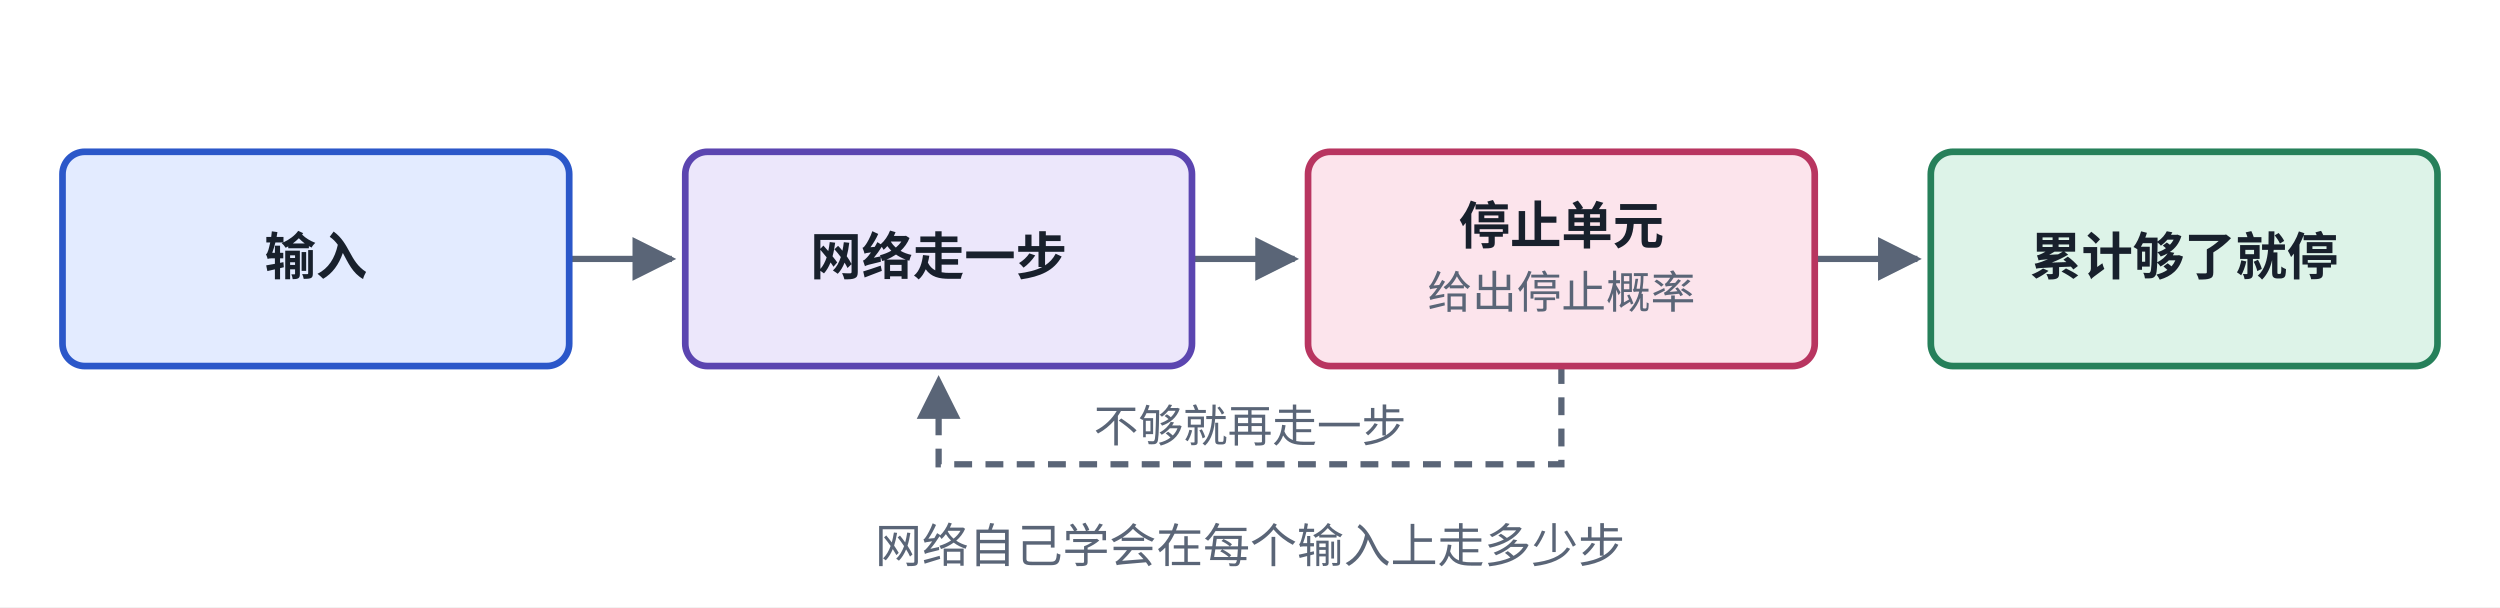
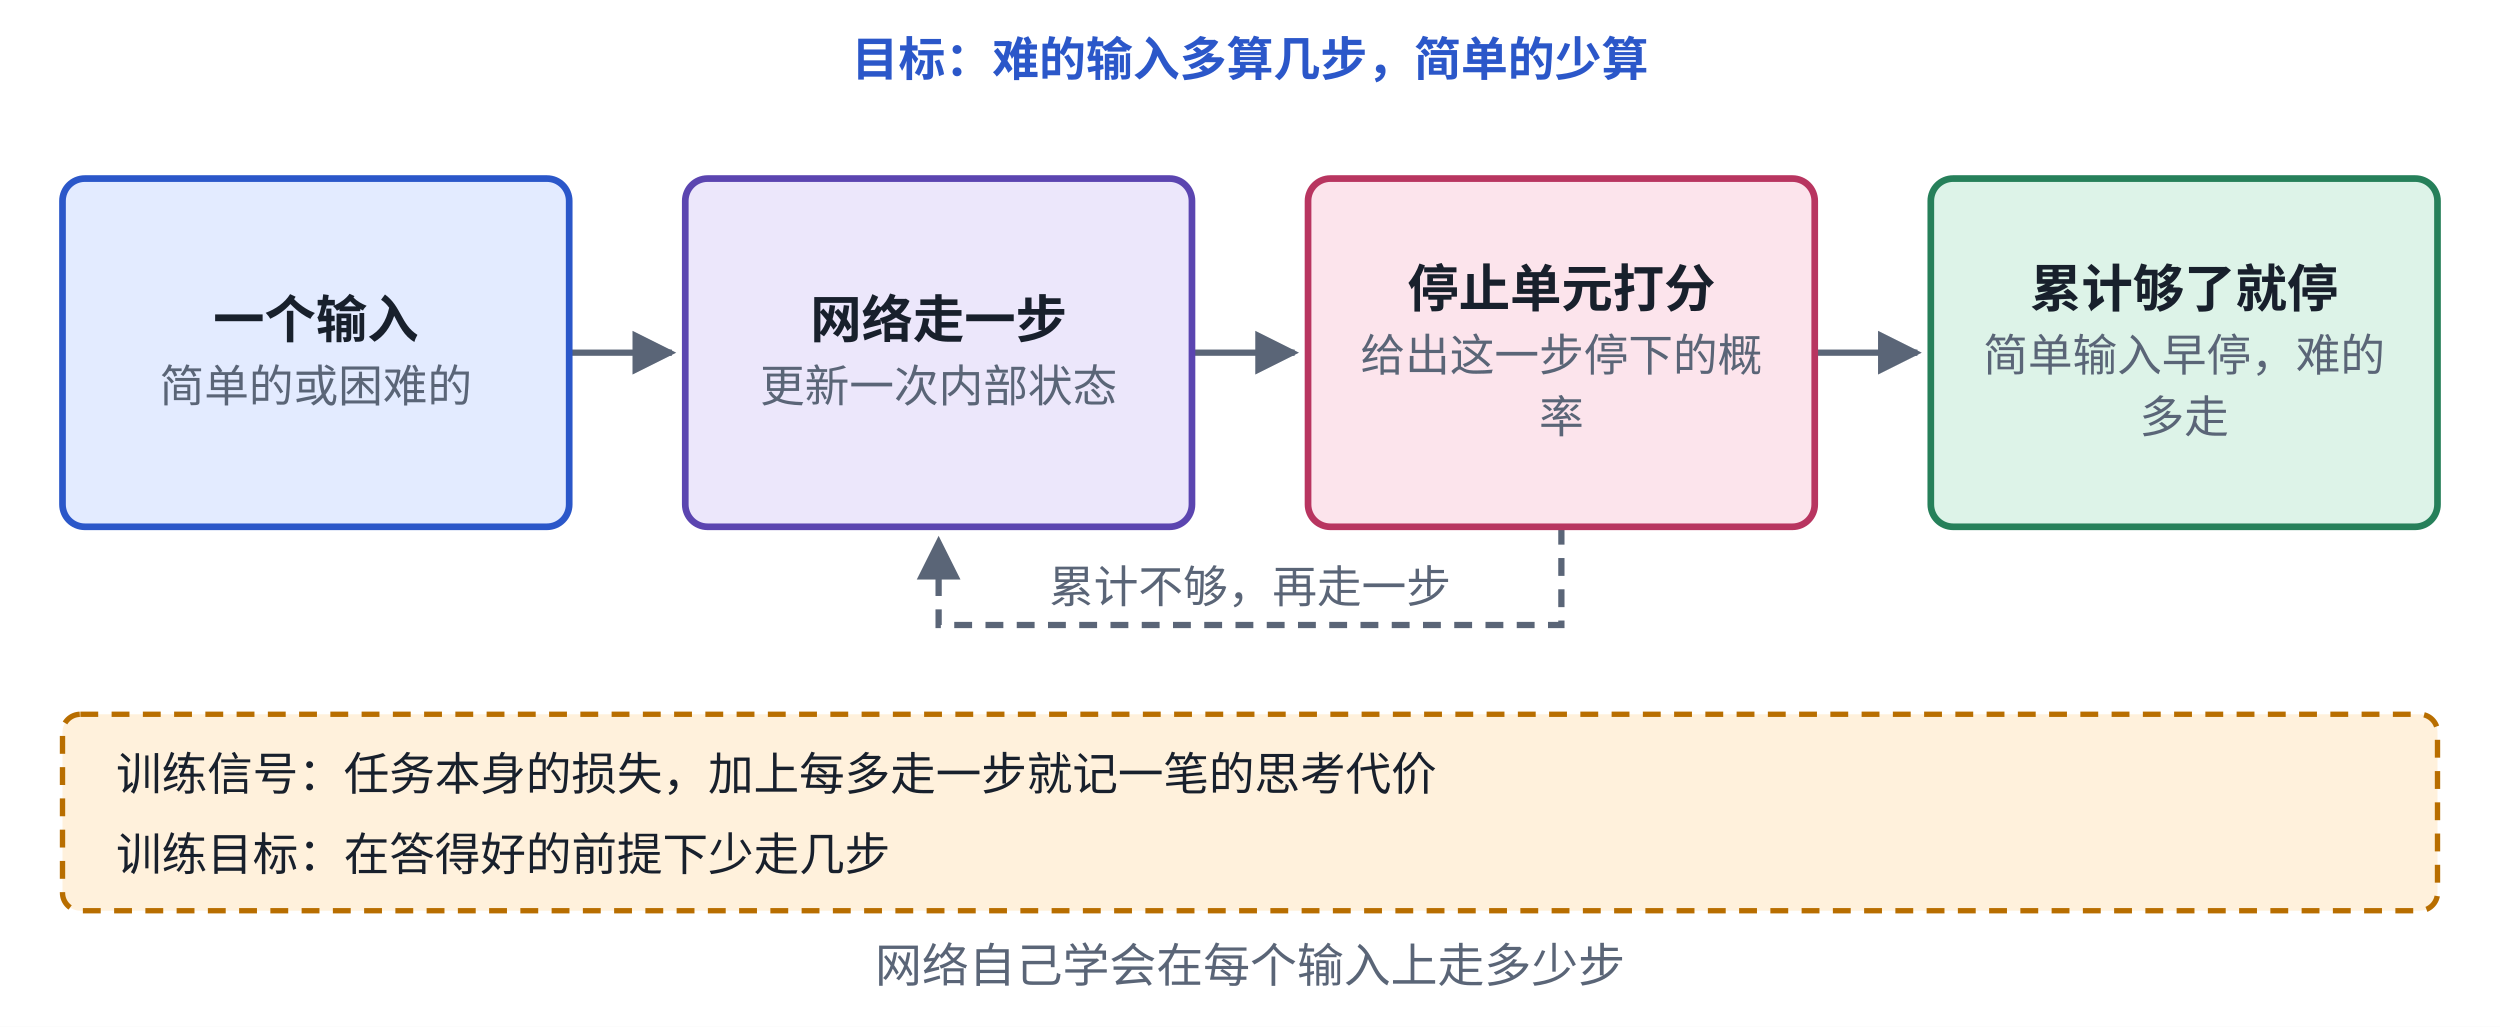
- <svg xmlns="http://www.w3.org/2000/svg" viewBox="0 0 560 136" width="560" height="136" role="img" aria-label="ACT 结构">
+ <svg xmlns="http://www.w3.org/2000/svg" viewBox="0 0 560 230" width="560" height="230" role="img" aria-label="ACT 结构">
  <defs>
    <marker id="ah-carda1" viewBox="0 0 10 10" refX="9" refY="5" markerWidth="7" markerHeight="7" orient="auto-start-reverse">
      <path d="M0,0 L10,5 L0,10 z" fill="#5A6577" />
    </marker>
  </defs>
-   <rect x="0" y="0" width="560" height="136" fill="#ffffff" />
-   <path d="M127.5,58 L150.5,58" fill="none" stroke="#5A6577" stroke-width="1.4" marker-end="url(#ah-carda1)" />
-   <path d="M267,58 L290,58" fill="none" stroke="#5A6577" stroke-width="1.4" marker-end="url(#ah-carda1)" />
-   <path d="M406.5,58 L429.5,58" fill="none" stroke="#5A6577" stroke-width="1.4" marker-end="url(#ah-carda1)" />
-   <path d="M349.75,82 L349.75,104 L210.25,104 L210.25,85" fill="none" stroke="#5A6577" stroke-width="1.4" stroke-dasharray="4 3" marker-end="url(#ah-carda1)" />
-   <rect x="14" y="34" width="113.5" height="48" rx="5" fill="#E3EBFF" stroke="#2B57C9" stroke-width="1.5" />
-   <rect x="153.5" y="34" width="113.5" height="48" rx="5" fill="#ECE7FB" stroke="#5B45B0" stroke-width="1.5" />
-   <rect x="293" y="34" width="113.5" height="48" rx="5" fill="#FCE4EC" stroke="#B83560" stroke-width="1.5" />
-   <rect x="432.5" y="34" width="113.5" height="48" rx="5" fill="#DDF3E8" stroke="#26805A" stroke-width="1.5" />
-   <text x="70.75" y="61.565" text-anchor="middle" font-size="11.5" font-weight="600" fill="#18202C" font-family="PingFang SC, Noto Sans CJK SC, Microsoft YaHei, sans-serif">输入</text>
-   <text x="210.25" y="61.565" text-anchor="middle" font-size="11.5" font-weight="600" fill="#18202C" font-family="PingFang SC, Noto Sans CJK SC, Microsoft YaHei, sans-serif">网络走一步</text>
-   <text x="349.75" y="54.665" text-anchor="middle" font-size="11.5" font-weight="600" fill="#18202C" font-family="PingFang SC, Noto Sans CJK SC, Microsoft YaHei, sans-serif">停止单元</text>
-   <text x="349.75" y="69.035" text-anchor="middle" font-size="10" font-weight="400" fill="#5A6577" font-family="PingFang SC, Noto Sans CJK SC, Microsoft YaHei, sans-serif">给出停止概率</text>
-   <text x="489.25" y="61.565" text-anchor="middle" font-size="11.5" font-weight="600" fill="#18202C" font-family="PingFang SC, Noto Sans CJK SC, Microsoft YaHei, sans-serif">累计够了就停</text>
-   <text x="280" y="99" text-anchor="middle" font-size="10" font-weight="400" fill="#5A6577" font-family="PingFang SC, Noto Sans CJK SC, Microsoft YaHei, sans-serif" style="paint-order:stroke;stroke-width:4px;stroke-linejoin:round" stroke="#ffffff">不够就再走一步</text>
-   <text x="280" y="126" text-anchor="middle" font-size="10.5" font-weight="500" fill="#5A6577" font-family="PingFang SC, Noto Sans CJK SC, Microsoft YaHei, sans-serif">网络自己学会在每个输入上走多少步</text>
+   <rect x="0" y="0" width="560" height="230" fill="#ffffff" />
+   <path d="M127.5,79 L150.5,79" fill="none" stroke="#5A6577" stroke-width="1.4" marker-end="url(#ah-carda1)" />
+   <path d="M267,79 L290,79" fill="none" stroke="#5A6577" stroke-width="1.4" marker-end="url(#ah-carda1)" />
+   <path d="M406.5,79 L429.5,79" fill="none" stroke="#5A6577" stroke-width="1.4" marker-end="url(#ah-carda1)" />
+   <path d="M349.75,118 L349.75,140 L210.25,140 L210.25,121" fill="none" stroke="#5A6577" stroke-width="1.4" stroke-dasharray="4 3" marker-end="url(#ah-carda1)" />
+   <rect x="14" y="160" width="532" height="44" rx="4" fill="#FFF1DC" stroke="#B86E00" stroke-width="1.2" stroke-dasharray="4 3" />
+   <rect x="14" y="40" width="113.5" height="78" rx="5" fill="#E3EBFF" stroke="#2B57C9" stroke-width="1.5" />
+   <rect x="153.5" y="40" width="113.5" height="78" rx="5" fill="#ECE7FB" stroke="#5B45B0" stroke-width="1.5" />
+   <rect x="293" y="40" width="113.5" height="78" rx="5" fill="#FCE4EC" stroke="#B83560" stroke-width="1.5" />
+   <rect x="432.5" y="40" width="113.5" height="78" rx="5" fill="#DDF3E8" stroke="#26805A" stroke-width="1.5" />
+   <text x="26" y="177" text-anchor="start" font-size="10.2" font-weight="500" fill="#18202C" font-family="PingFang SC, Noto Sans CJK SC, Microsoft YaHei, sans-serif">训练信号：任务本身的损失，加上每多走一步就记一笔的思考代价</text>
+   <text x="26" y="195" text-anchor="start" font-size="10.2" font-weight="500" fill="#18202C" font-family="PingFang SC, Noto Sans CJK SC, Microsoft YaHei, sans-serif">训练目标：在答得好的前提下少走几步</text>
+   <text x="280" y="17" text-anchor="middle" font-size="10.5" font-weight="600" fill="#2B57C9" font-family="PingFang SC, Noto Sans CJK SC, Microsoft YaHei, sans-serif">目标：难的输入多算几步，简单的少算</text>
+   <text x="70.75" y="75.665" text-anchor="middle" font-size="11.5" font-weight="600" fill="#18202C" font-family="PingFang SC, Noto Sans CJK SC, Microsoft YaHei, sans-serif">一个输入</text>
+   <text x="70.75" y="90.035" text-anchor="middle" font-size="10" font-weight="400" fill="#5A6577" font-family="PingFang SC, Noto Sans CJK SC, Microsoft YaHei, sans-serif">简单的或困难的</text>
+   <text x="210.25" y="75.665" text-anchor="middle" font-size="11.5" font-weight="600" fill="#18202C" font-family="PingFang SC, Noto Sans CJK SC, Microsoft YaHei, sans-serif">网络走一步</text>
+   <text x="210.25" y="90.035" text-anchor="middle" font-size="10" font-weight="400" fill="#5A6577" font-family="PingFang SC, Noto Sans CJK SC, Microsoft YaHei, sans-serif">更新一次内部状态</text>
+   <text x="349.75" y="68.765" text-anchor="middle" font-size="11.5" font-weight="600" fill="#18202C" font-family="PingFang SC, Noto Sans CJK SC, Microsoft YaHei, sans-serif">停止单元打分</text>
+   <text x="349.75" y="83.135" text-anchor="middle" font-size="10" font-weight="400" fill="#5A6577" font-family="PingFang SC, Noto Sans CJK SC, Microsoft YaHei, sans-serif">给出这一步停下的概</text>
+   <text x="349.75" y="96.935" text-anchor="middle" font-size="10" font-weight="400" fill="#5A6577" font-family="PingFang SC, Noto Sans CJK SC, Microsoft YaHei, sans-serif">率</text>
+   <text x="489.25" y="68.765" text-anchor="middle" font-size="11.5" font-weight="600" fill="#18202C" font-family="PingFang SC, Noto Sans CJK SC, Microsoft YaHei, sans-serif">累计够了就停</text>
+   <text x="489.25" y="83.135" text-anchor="middle" font-size="10" font-weight="400" fill="#5A6577" font-family="PingFang SC, Noto Sans CJK SC, Microsoft YaHei, sans-serif">简单输入早停，难的</text>
+   <text x="489.25" y="96.935" text-anchor="middle" font-size="10" font-weight="400" fill="#5A6577" font-family="PingFang SC, Noto Sans CJK SC, Microsoft YaHei, sans-serif">多走</text>
+   <text x="280" y="135" text-anchor="middle" font-size="10" font-weight="400" fill="#5A6577" font-family="PingFang SC, Noto Sans CJK SC, Microsoft YaHei, sans-serif" style="paint-order:stroke;stroke-width:4px;stroke-linejoin:round" stroke="#ffffff">累计不够，再走一步</text>
+   <text x="280" y="220" text-anchor="middle" font-size="10.5" font-weight="500" fill="#5A6577" font-family="PingFang SC, Noto Sans CJK SC, Microsoft YaHei, sans-serif">网络自己学会在每个输入上走多少步</text>
</svg>
